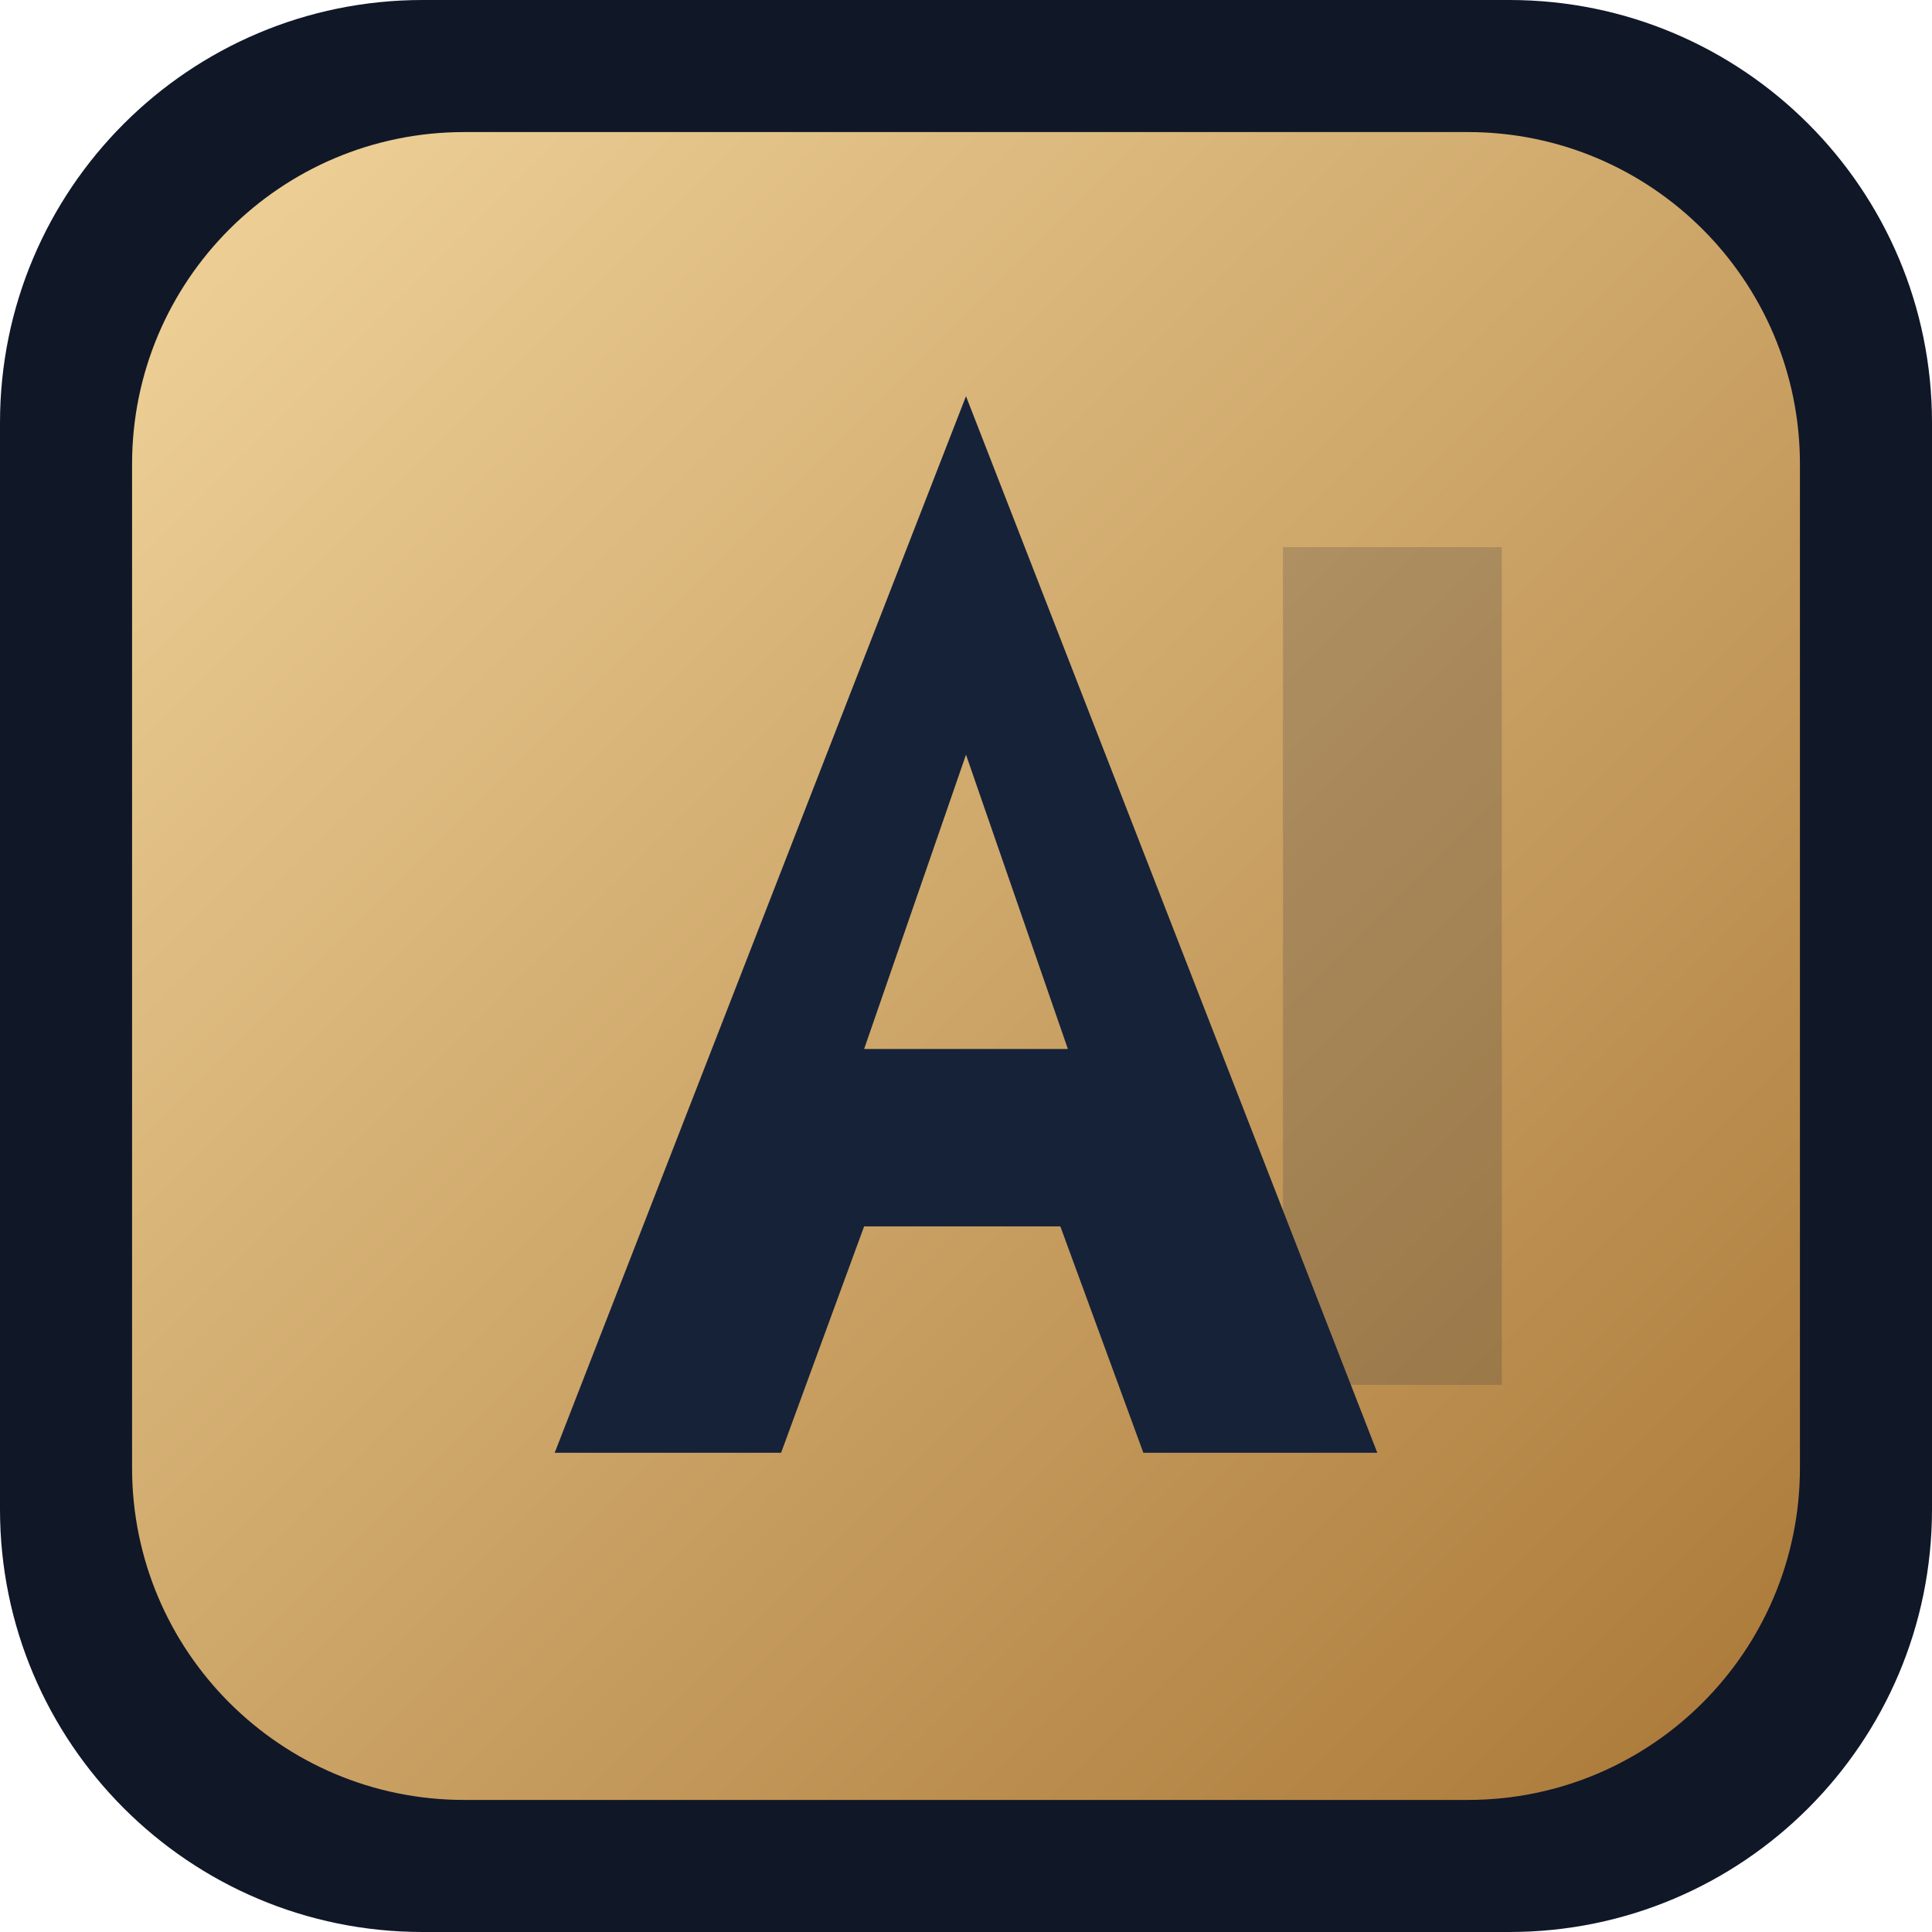
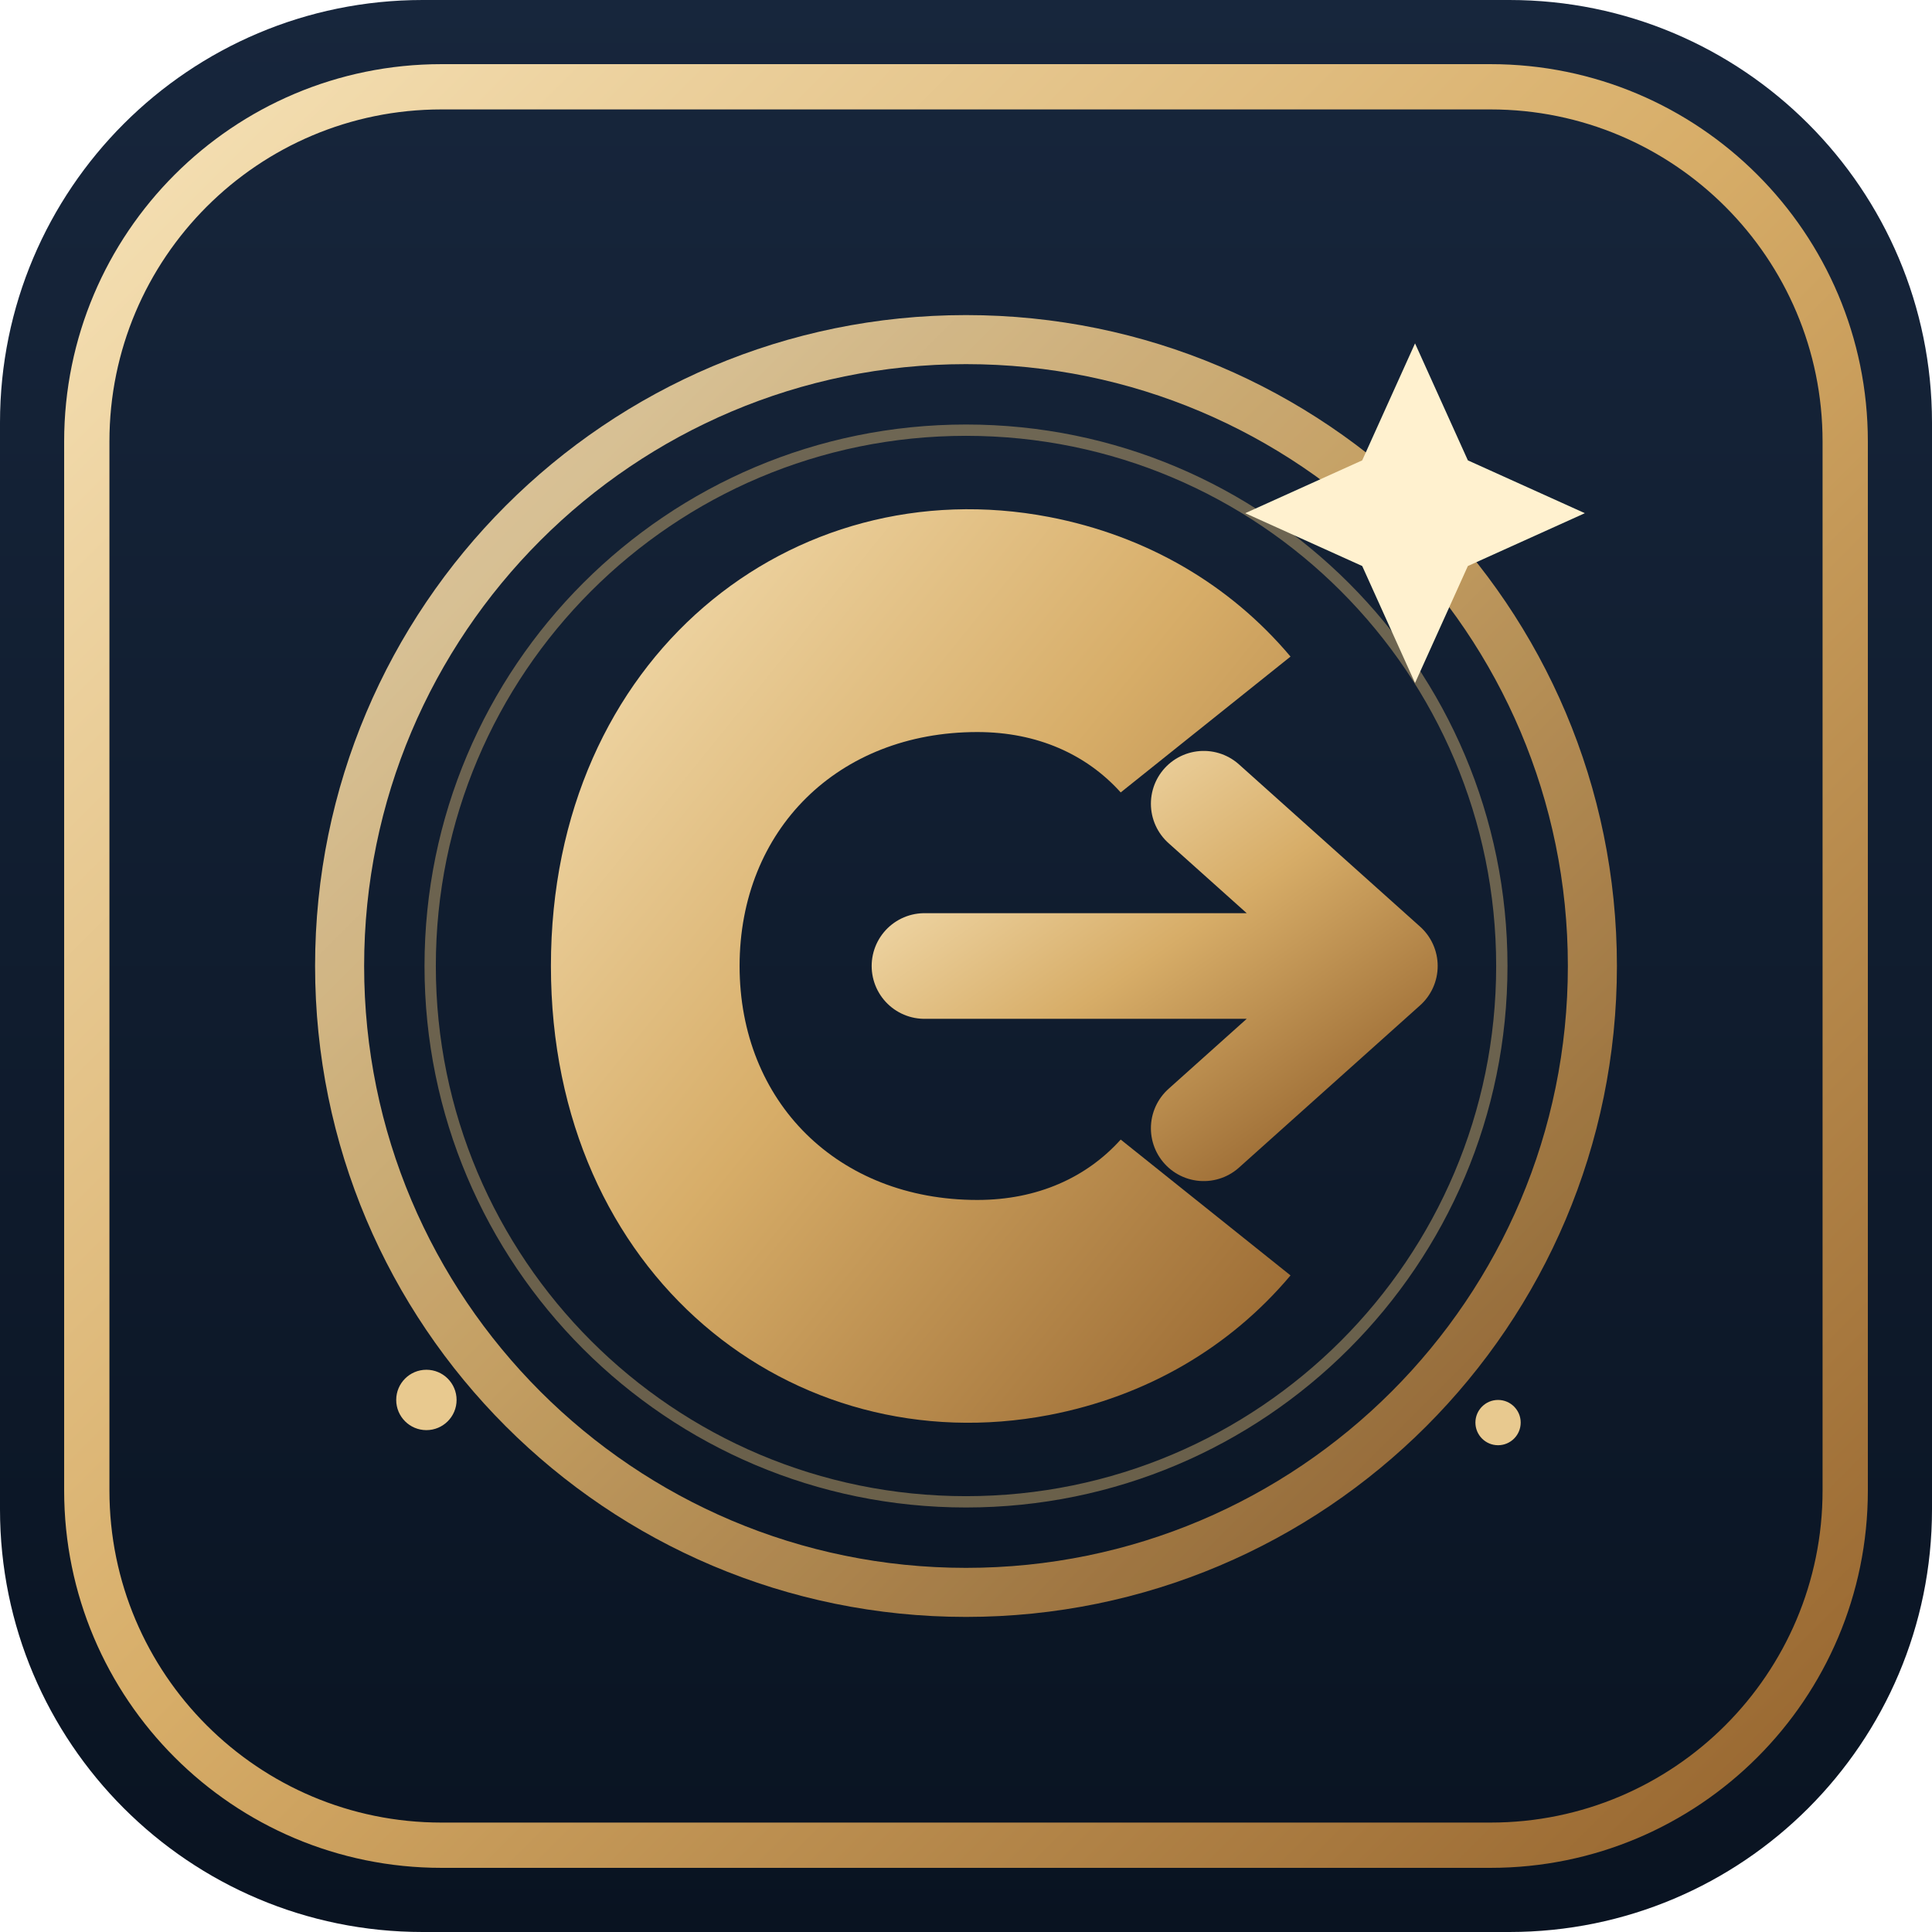
<svg xmlns="http://www.w3.org/2000/svg" viewBox="0 0 512 512">
  <defs>
-     <linearGradient id="g" x1="0" y1="0" x2="1" y2="1">
-       <stop stop-color="#f1d49b" />
-       <stop offset="1" stop-color="#a97736" />
+     <linearGradient id="gold" x1="0" y1="0" x2="1" y2="1">
+       <stop stop-color="#f6e2b7" />
+       <stop offset=".48" stop-color="#d7ad68" />
+       <stop offset="1" stop-color="#95642e" />
+     </linearGradient>
+     <linearGradient id="dark" x1="0" y1="0" x2="0" y2="1">
+       <stop stop-color="#17263c" />
+       <stop offset="1" stop-color="#091321" />
    </linearGradient>
  </defs>
-   <rect width="512" height="512" rx="112" fill="#101827" />
-   <rect x="35" y="35" width="442" height="442" rx="88" fill="url(#g)" />
-   <path d="M256 105 365 385h-62l-22-60h-52l-22 60h-60l109-280zm0 95-27 78h54z" fill="#152238" />
-   <path d="M340 145h58v222h-58z" fill="#152238" opacity=".18" />
+   <rect width="512" height="512" rx="112" fill="url(#dark)" />
+   <rect x="23" y="23" width="466" height="466" rx="94" fill="none" stroke="url(#gold)" stroke-width="12" />
+   <circle cx="256" cy="256" r="166" fill="none" stroke="url(#gold)" stroke-width="13" opacity=".9" />
+   <circle cx="256" cy="256" r="142" fill="none" stroke="#dcb875" stroke-width="3" opacity=".45" />
+   <path d="M278 137c-68-13-132 37-132 119 0 82 64 132 132 119 26-5 48-18 64-37l-45-36c-9 10-22 16-38 16-37 0-63-26-63-62s26-62 63-62c16 0 29 6 38 16l45-36c-16-19-38-32-64-37z" fill="url(#gold)" />
+   <path d="M245 256h119m-45-43 48 43-48 43" fill="none" stroke="url(#gold)" stroke-width="28" stroke-linecap="round" stroke-linejoin="round" />
+   <path d="m375 91 14 31 31 14-31 14-14 31-14-31-31-14 31-14z" fill="#fff1cf" />
+   <circle cx="113" cy="371" r="8" fill="#e8c98f" />
+   <circle cx="397" cy="377" r="6" fill="#e8c98f" />
</svg>
